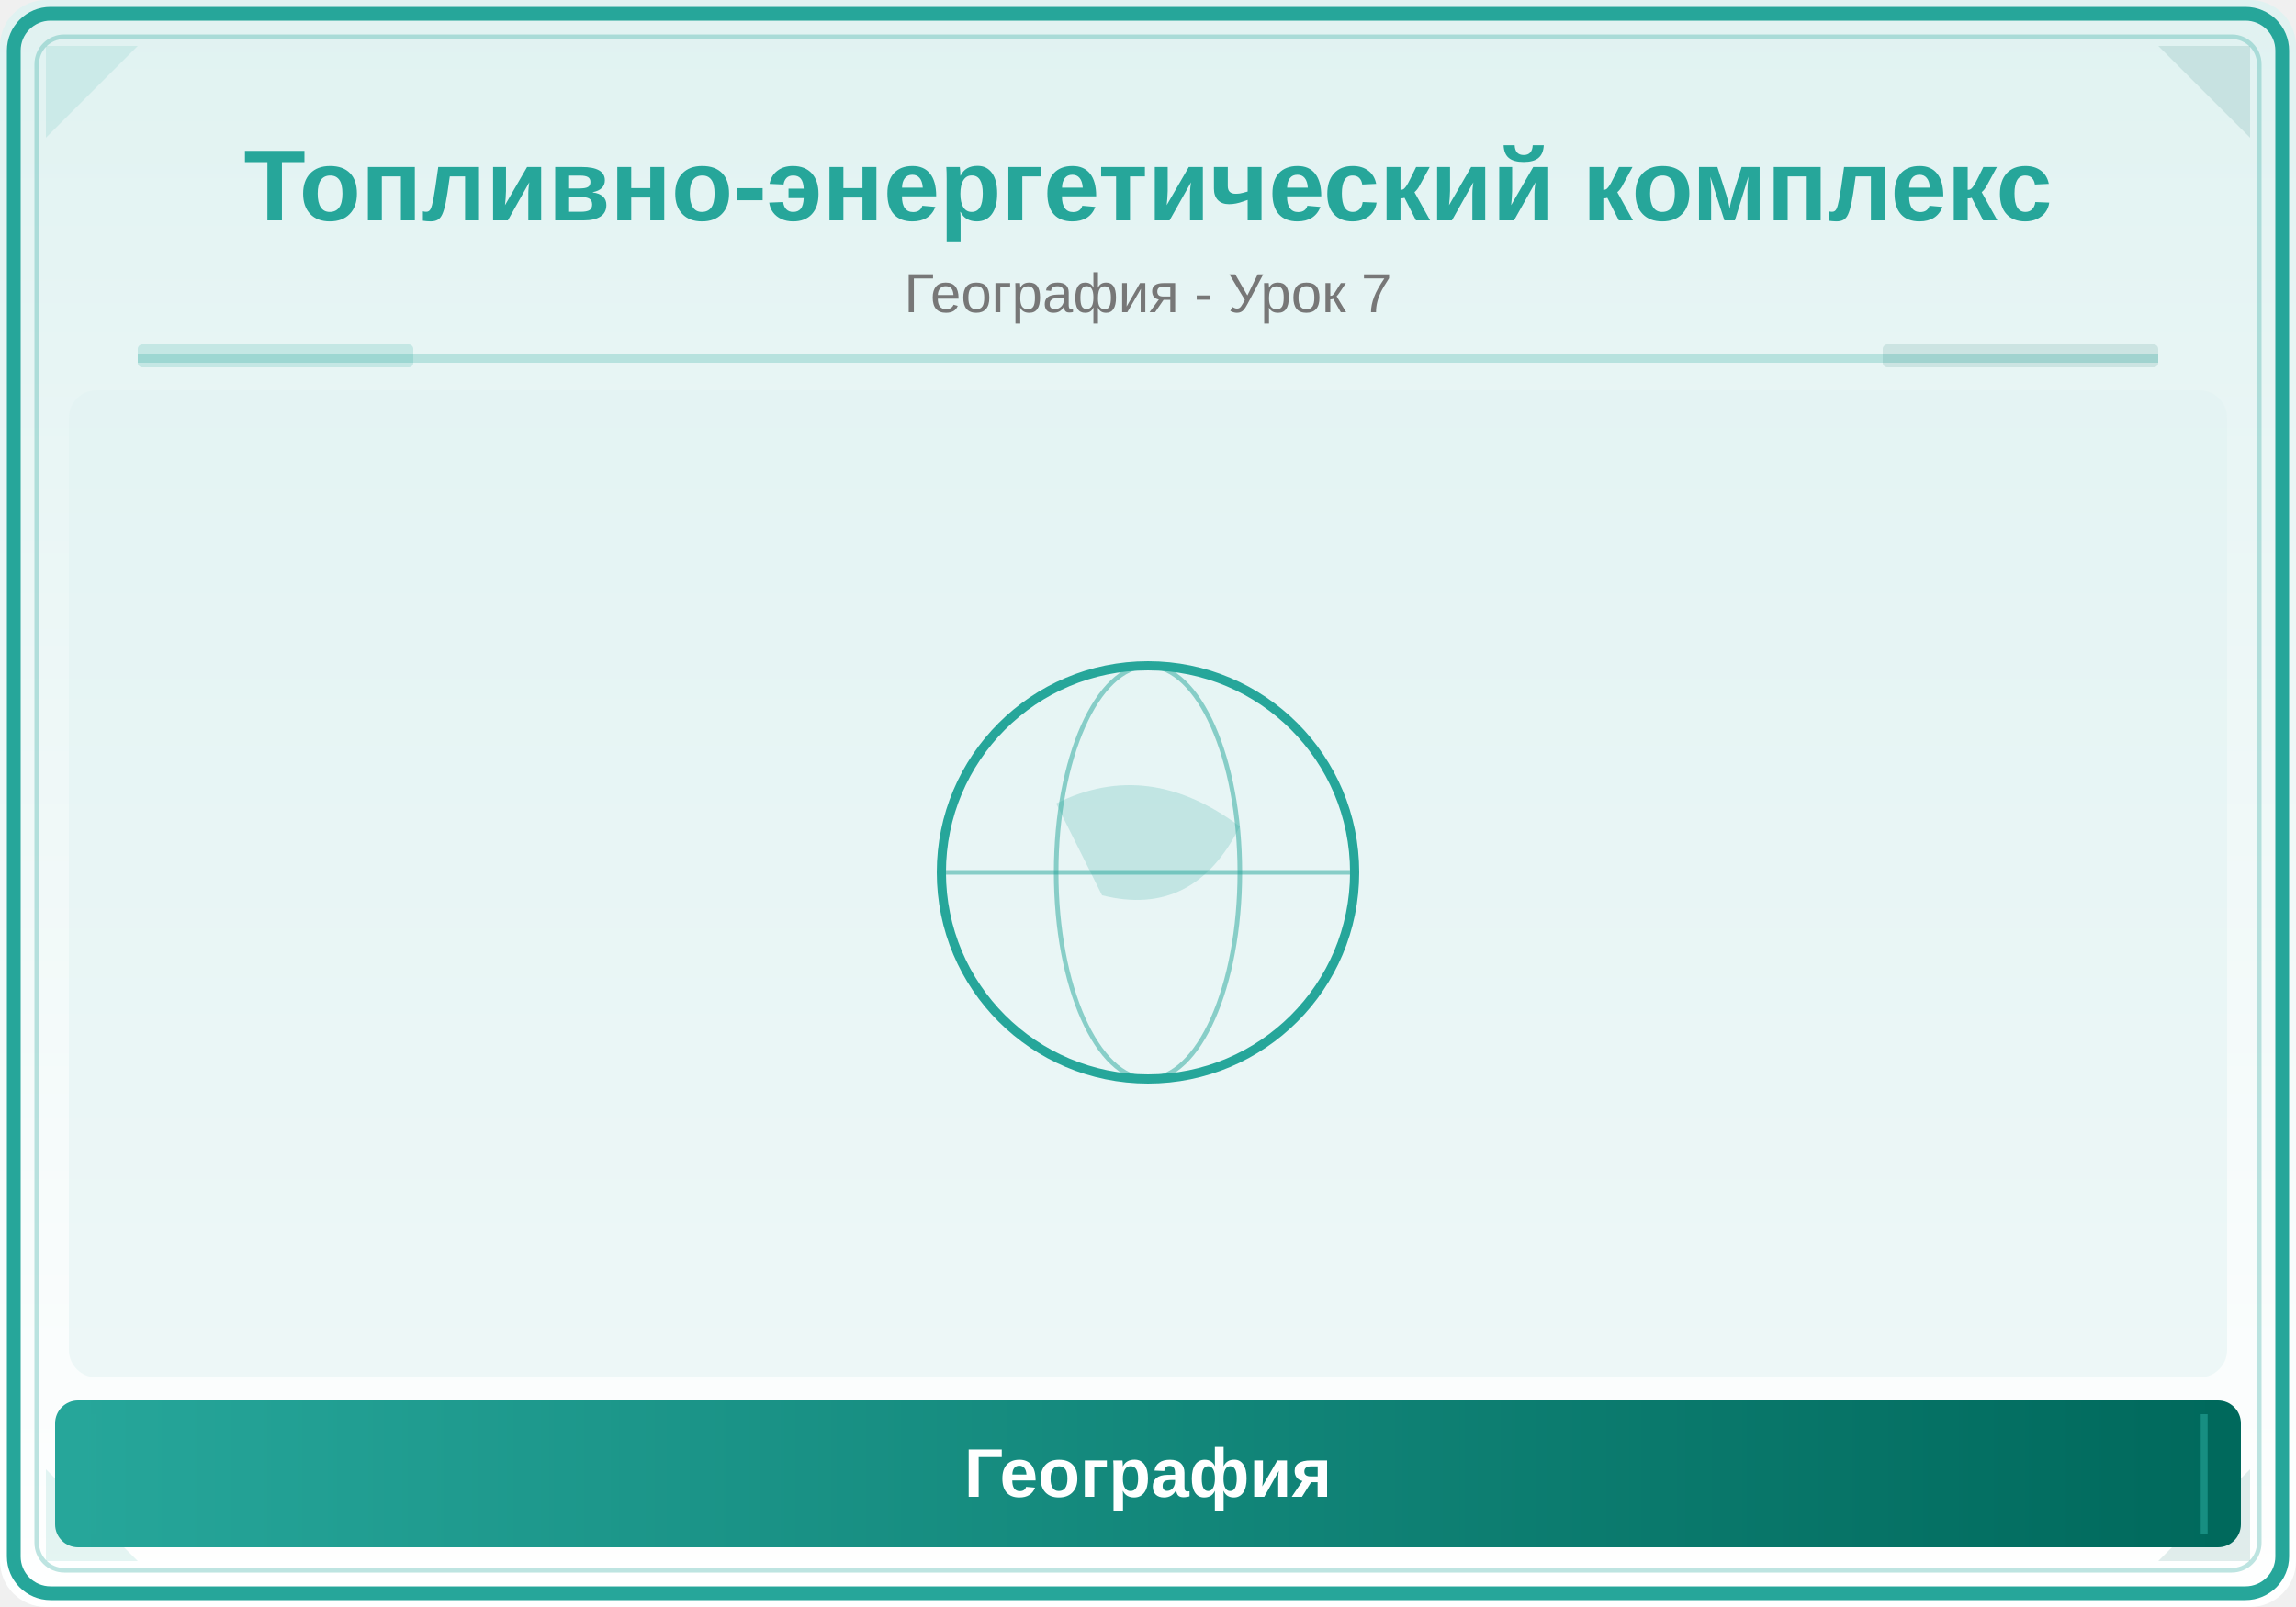
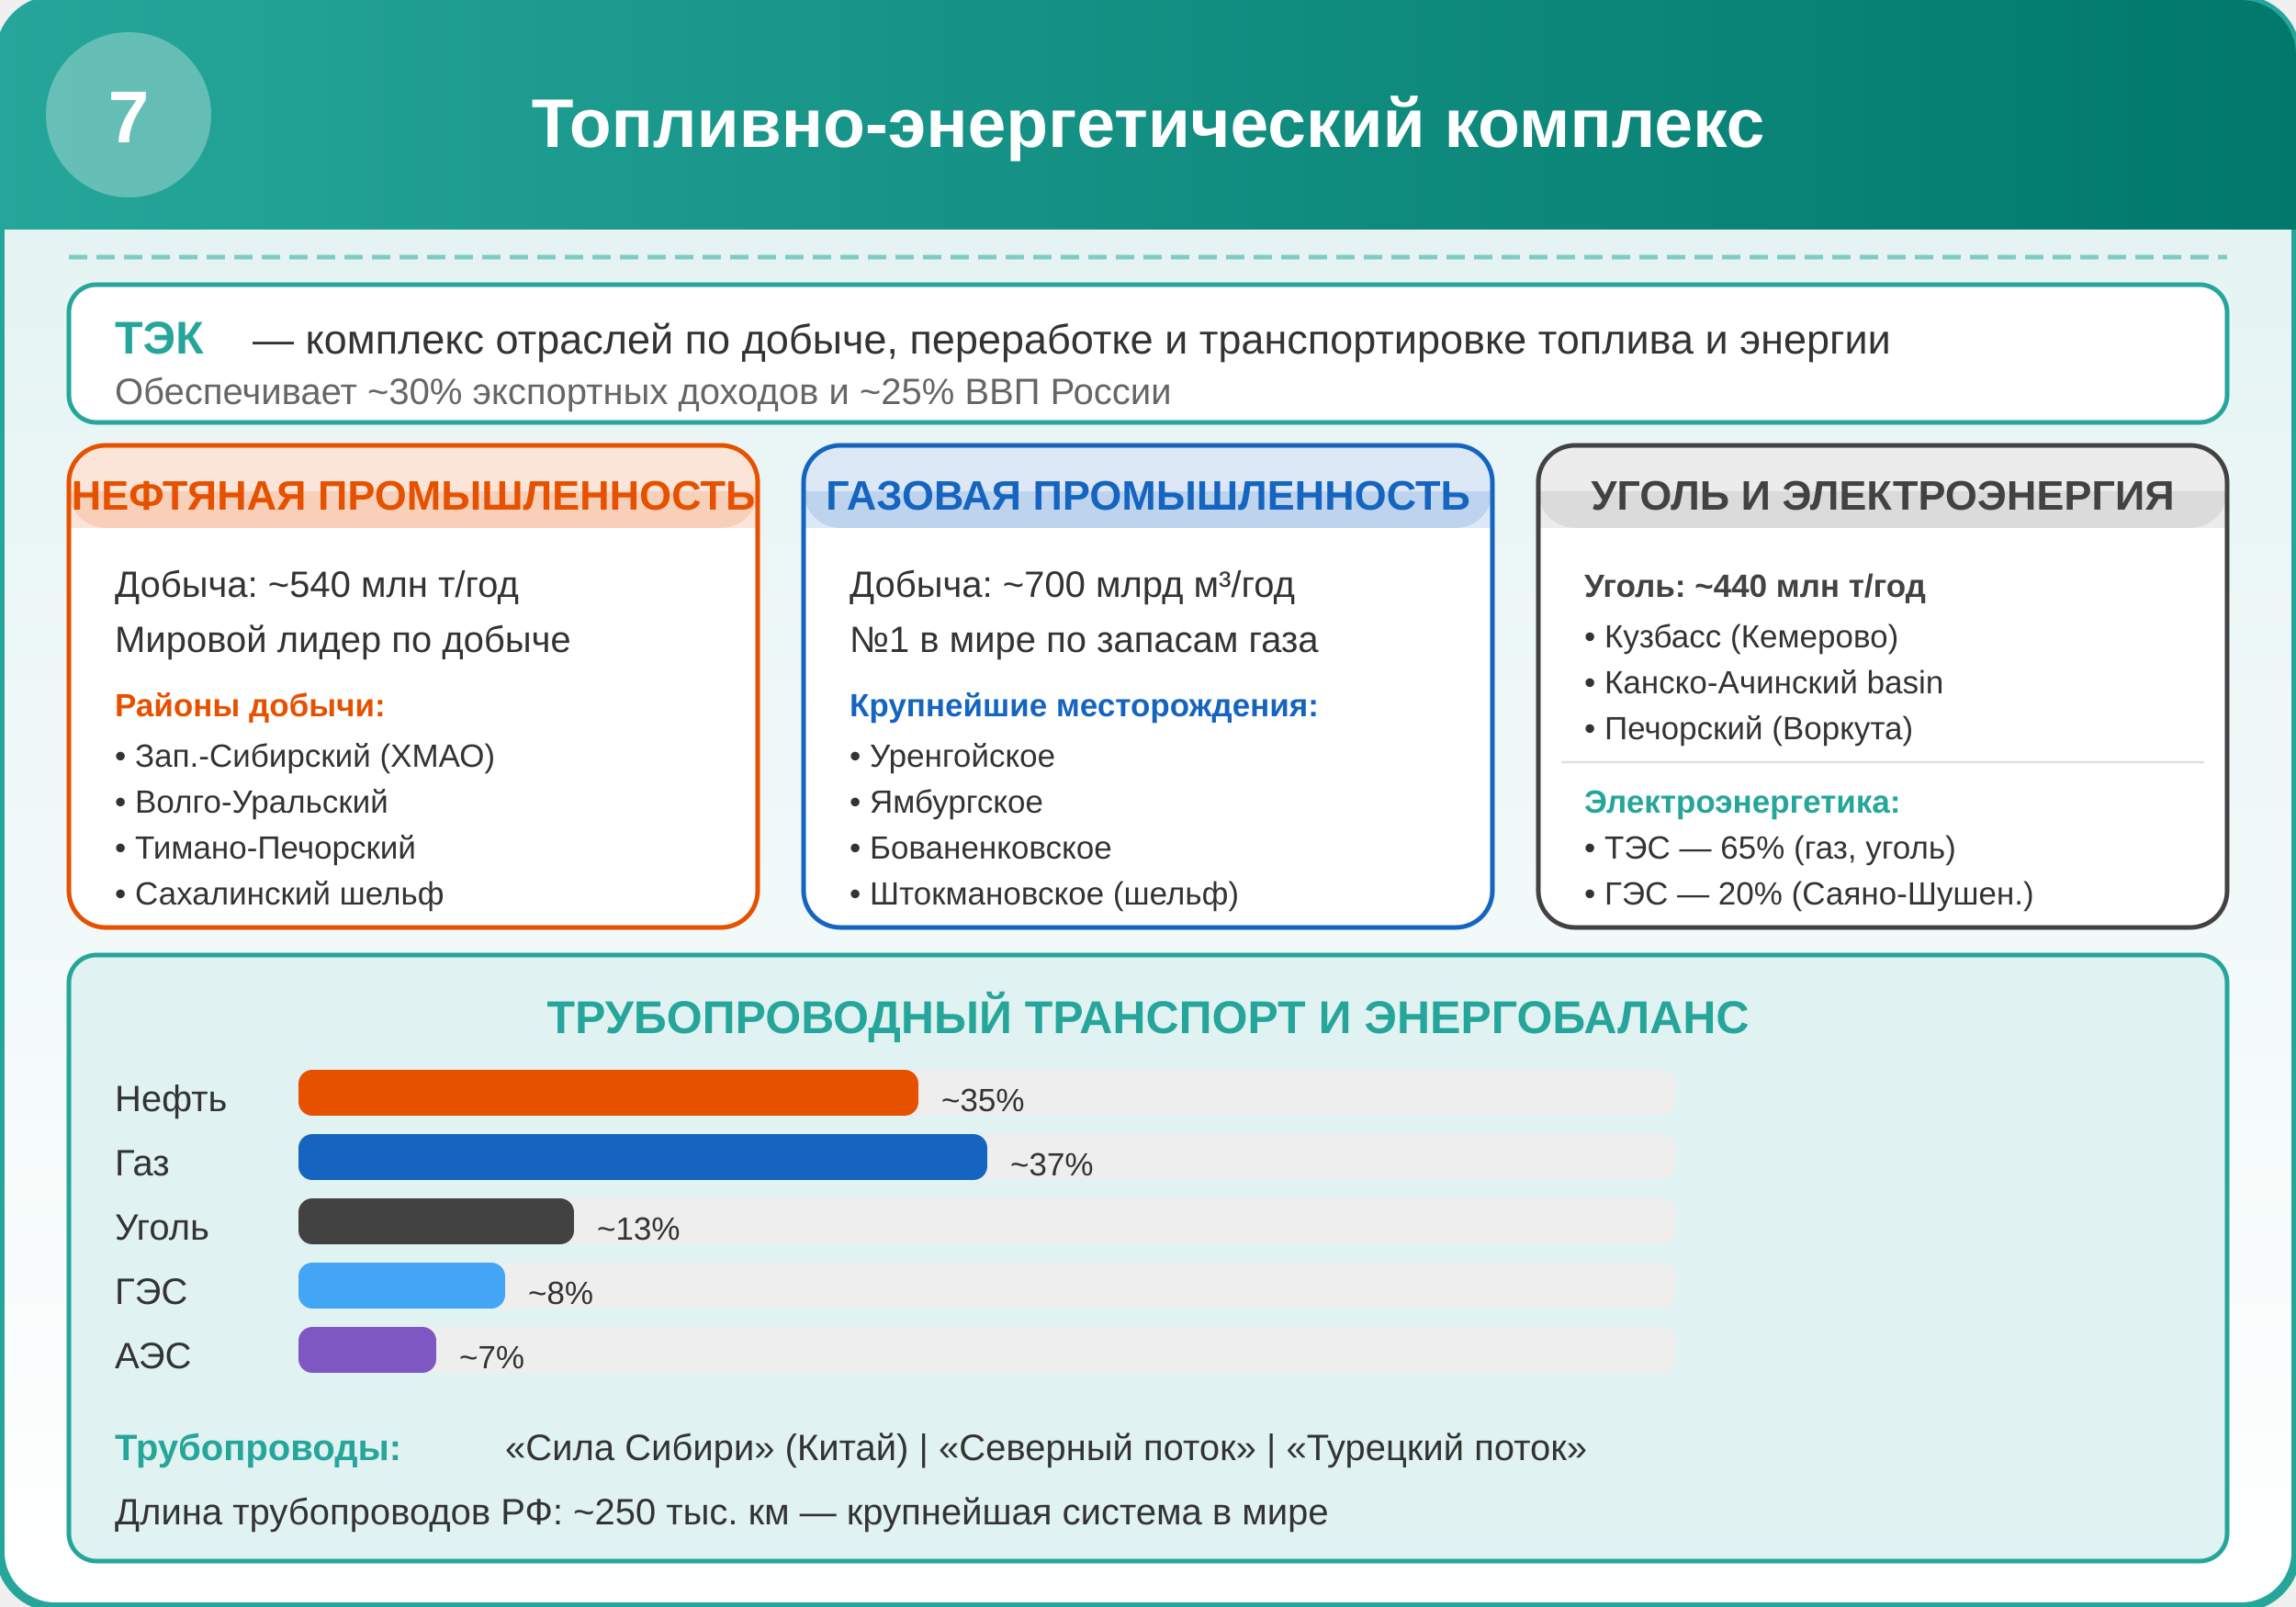
- <svg xmlns="http://www.w3.org/2000/svg" viewBox="0 0 500 350">
+ <svg xmlns="http://www.w3.org/2000/svg" viewBox="0 0 500 350" width="500" height="350">
  <defs>
-     <linearGradient id="bg" x1="0" y1="0" x2="0" y2="1">
-       <stop offset="0%" stop-color="#E0F2F1" />
-       <stop offset="100%" stop-color="#FFFFFF" />
+     <linearGradient id="bg" x1="0%" y1="0%" x2="0%" y2="100%">
+       <stop offset="0%" style="stop-color:#E0F2F1;stop-opacity:1" />
+       <stop offset="100%" style="stop-color:#FFFFFF;stop-opacity:1" />
    </linearGradient>
-     <linearGradient id="panel" x1="0" y1="0" x2="1" y2="0">
-       <stop offset="0%" stop-color="#26A69A" />
-       <stop offset="100%" stop-color="#00695C" />
+     <linearGradient id="headerGrad" x1="0%" y1="0%" x2="100%" y2="0%">
+       <stop offset="0%" style="stop-color:#26A69A;stop-opacity:1" />
+       <stop offset="100%" style="stop-color:#00796B;stop-opacity:1" />
    </linearGradient>
  </defs>
-   <rect width="500" height="350" fill="url(#bg)" rx="10" />
-   <rect x="3" y="3" width="494" height="344" rx="8" fill="none" stroke="#26A69A" stroke-width="3" />
-   <rect x="8" y="8" width="484" height="334" rx="6" fill="none" stroke="#26A69A" stroke-width="1" opacity="0.3" />
-   <polygon points="10,10 30,10 10,30" fill="#26A69A" opacity="0.12" />
-   <polygon points="490,10 470,10 490,30" fill="#00695C" opacity="0.12" />
-   <polygon points="10,340 30,340 10,320" fill="#26A69A" opacity="0.12" />
-   <polygon points="490,340 470,340 490,320" fill="#00695C" opacity="0.12" />
-   <text x="250" y="48" font-family="Arial,sans-serif" font-size="22" font-weight="bold" fill="#26A69A" text-anchor="middle">Топливно-энергетический комплекс</text>
-   <text x="250" y="68" font-family="Arial,sans-serif" font-size="12" fill="#777" text-anchor="middle">География - Урок 7</text>
-   <line x1="30" y1="78" x2="470" y2="78" stroke="#26A69A" stroke-width="2" opacity="0.25" />
-   <rect x="30" y="75" width="60" height="5" fill="#26A69A" opacity="0.18" rx="1" />
-   <rect x="410" y="75" width="60" height="5" fill="#00695C" opacity="0.12" rx="1" />
-   <clipPath id="ill">
-     <rect x="15" y="85" width="470" height="215" rx="6" />
-   </clipPath>
-   <g clip-path="url(#ill)">
-     <rect x="15" y="85" width="470" height="215" fill="#E0F2F1" opacity="0.5" />
-     <circle cx="250" cy="190" r="45" fill="none" stroke="#26A69A" stroke-width="2" />
-     <ellipse cx="250" cy="190" rx="20" ry="45" fill="none" stroke="#26A69A" stroke-width="1" opacity="0.5" />
-     <line x1="205" y1="190" x2="295" y2="190" stroke="#26A69A" stroke-width="1" opacity="0.5" />
-     <path d="M230,175 Q250,165 270,180 Q260,200 240,195 Z" fill="#26A69A" opacity="0.2" />
+   <rect x="0" y="0" width="500" height="350" rx="12" fill="url(#bg)" stroke="#26A69A" stroke-width="2" />
+   <rect x="0" y="0" width="500" height="50" rx="12" fill="url(#headerGrad)" />
+   <rect x="0" y="25" width="500" height="25" fill="url(#headerGrad)" />
+   <circle cx="28" cy="25" r="18" fill="#FFFFFF" opacity="0.3" />
+   <text x="28" y="31" font-family="Arial,sans-serif" font-size="16" font-weight="bold" fill="#FFFFFF" text-anchor="middle">7</text>
+   <text x="250" y="32" font-family="Arial,sans-serif" font-size="15" font-weight="bold" fill="#FFFFFF" text-anchor="middle">Топливно-энергетический комплекс</text>
+   <line x1="15" y1="56" x2="485" y2="56" stroke="#80CBC4" stroke-width="1" stroke-dasharray="4,2" />
+   <rect x="15" y="62" width="470" height="30" rx="6" fill="#FFFFFF" stroke="#26A69A" stroke-width="1" />
+   <text x="25" y="77" font-family="Arial,sans-serif" font-size="10" font-weight="bold" fill="#26A69A">ТЭК</text>
+   <text x="55" y="77" font-family="Arial,sans-serif" font-size="9" fill="#333">— комплекс отраслей по добыче, переработке и транспортировке топлива и энергии</text>
+   <text x="25" y="88" font-family="Arial,sans-serif" font-size="8" fill="#666">Обеспечивает ~30% экспортных доходов и ~25% ВВП России</text>
+   <g transform="translate(15, 97)">
+     <rect x="0" y="0" width="150" height="105" rx="8" fill="#FFFFFF" stroke="#E65100" stroke-width="1" />
+     <rect x="0" y="0" width="150" height="18" rx="8" fill="#E65100" opacity="0.15" />
+     <rect x="0" y="10" width="150" height="8" fill="#E65100" opacity="0.15" />
+     <text x="75" y="14" font-family="Arial,sans-serif" font-size="9" font-weight="bold" fill="#E65100" text-anchor="middle">НЕФТЯНАЯ ПРОМЫШЛЕННОСТЬ</text>
+     <text x="10" y="33" font-family="Arial,sans-serif" font-size="8" fill="#333">Добыча: ~540 млн т/год</text>
+     <text x="10" y="45" font-family="Arial,sans-serif" font-size="8" fill="#333">Мировой лидер по добыче</text>
+     <text x="10" y="59" font-family="Arial,sans-serif" font-size="7" font-weight="bold" fill="#E65100">Районы добычи:</text>
+     <text x="10" y="70" font-family="Arial,sans-serif" font-size="7" fill="#333">• Зап.-Сибирский (ХМАО)</text>
+     <text x="10" y="80" font-family="Arial,sans-serif" font-size="7" fill="#333">• Волго-Уральский</text>
+     <text x="10" y="90" font-family="Arial,sans-serif" font-size="7" fill="#333">• Тимано-Печорский</text>
+     <text x="10" y="100" font-family="Arial,sans-serif" font-size="7" fill="#333">• Сахалинский шельф</text>
  </g>
-   <rect x="12" y="305" width="476" height="32" rx="5" fill="url(#panel)" />
-   <line x1="20" y1="308" x2="20" y2="334" stroke="#26A69A" stroke-width="1.5" opacity="0.6" />
-   <line x1="480" y1="308" x2="480" y2="334" stroke="#26A69A" stroke-width="1.5" opacity="0.6" />
-   <text x="250" y="326" font-family="Arial,sans-serif" font-size="15" text-anchor="middle" fill="white" font-weight="bold">География</text>
+   <g transform="translate(175, 97)">
+     <rect x="0" y="0" width="150" height="105" rx="8" fill="#FFFFFF" stroke="#1565C0" stroke-width="1" />
+     <rect x="0" y="0" width="150" height="18" rx="8" fill="#1565C0" opacity="0.15" />
+     <rect x="0" y="10" width="150" height="8" fill="#1565C0" opacity="0.15" />
+     <text x="75" y="14" font-family="Arial,sans-serif" font-size="9" font-weight="bold" fill="#1565C0" text-anchor="middle">ГАЗОВАЯ ПРОМЫШЛЕННОСТЬ</text>
+     <text x="10" y="33" font-family="Arial,sans-serif" font-size="8" fill="#333">Добыча: ~700 млрд м³/год</text>
+     <text x="10" y="45" font-family="Arial,sans-serif" font-size="8" fill="#333">№1 в мире по запасам газа</text>
+     <text x="10" y="59" font-family="Arial,sans-serif" font-size="7" font-weight="bold" fill="#1565C0">Крупнейшие месторождения:</text>
+     <text x="10" y="70" font-family="Arial,sans-serif" font-size="7" fill="#333">• Уренгойское</text>
+     <text x="10" y="80" font-family="Arial,sans-serif" font-size="7" fill="#333">• Ямбургское</text>
+     <text x="10" y="90" font-family="Arial,sans-serif" font-size="7" fill="#333">• Бованенковское</text>
+     <text x="10" y="100" font-family="Arial,sans-serif" font-size="7" fill="#333">• Штокмановское (шельф)</text>
+   </g>
+   <g transform="translate(335, 97)">
+     <rect x="0" y="0" width="150" height="105" rx="8" fill="#FFFFFF" stroke="#424242" stroke-width="1" />
+     <rect x="0" y="0" width="150" height="18" rx="8" fill="#424242" opacity="0.1" />
+     <rect x="0" y="10" width="150" height="8" fill="#424242" opacity="0.1" />
+     <text x="75" y="14" font-family="Arial,sans-serif" font-size="9" font-weight="bold" fill="#424242" text-anchor="middle">УГОЛЬ И ЭЛЕКТРОЭНЕРГИЯ</text>
+     <text x="10" y="33" font-family="Arial,sans-serif" font-size="7" font-weight="bold" fill="#424242">Уголь: ~440 млн т/год</text>
+     <text x="10" y="44" font-family="Arial,sans-serif" font-size="7" fill="#333">• Кузбасс (Кемерово)</text>
+     <text x="10" y="54" font-family="Arial,sans-serif" font-size="7" fill="#333">• Канско-Ачинский basin</text>
+     <text x="10" y="64" font-family="Arial,sans-serif" font-size="7" fill="#333">• Печорский (Воркута)</text>
+     <line x1="5" y1="69" x2="145" y2="69" stroke="#E0E0E0" stroke-width="0.5" />
+     <text x="10" y="80" font-family="Arial,sans-serif" font-size="7" font-weight="bold" fill="#26A69A">Электроэнергетика:</text>
+     <text x="10" y="90" font-family="Arial,sans-serif" font-size="7" fill="#333">• ТЭС — 65% (газ, уголь)</text>
+     <text x="10" y="100" font-family="Arial,sans-serif" font-size="7" fill="#333">• ГЭС — 20% (Саяно-Шушен.)</text>
+   </g>
+   <rect x="15" y="208" width="470" height="132" rx="6" fill="#E0F2F1" stroke="#26A69A" stroke-width="1" />
+   <text x="250" y="225" font-family="Arial,sans-serif" font-size="10" font-weight="bold" fill="#26A69A" text-anchor="middle">ТРУБОПРОВОДНЫЙ ТРАНСПОРТ И ЭНЕРГОБАЛАНС</text>
+   <text x="25" y="242" font-family="Arial,sans-serif" font-size="8" fill="#333">Нефть</text>
+   <rect x="65" y="233" width="300" height="10" rx="3" fill="#EEEEEE" />
+   <rect x="65" y="233" width="135" height="10" rx="3" fill="#E65100" />
+   <text x="205" y="242" font-family="Arial,sans-serif" font-size="7" fill="#333">~35%</text>
+   <text x="25" y="256" font-family="Arial,sans-serif" font-size="8" fill="#333">Газ</text>
+   <rect x="65" y="247" width="300" height="10" rx="3" fill="#EEEEEE" />
+   <rect x="65" y="247" width="150" height="10" rx="3" fill="#1565C0" />
+   <text x="220" y="256" font-family="Arial,sans-serif" font-size="7" fill="#333">~37%</text>
+   <text x="25" y="270" font-family="Arial,sans-serif" font-size="8" fill="#333">Уголь</text>
+   <rect x="65" y="261" width="300" height="10" rx="3" fill="#EEEEEE" />
+   <rect x="65" y="261" width="60" height="10" rx="3" fill="#424242" />
+   <text x="130" y="270" font-family="Arial,sans-serif" font-size="7" fill="#333">~13%</text>
+   <text x="25" y="284" font-family="Arial,sans-serif" font-size="8" fill="#333">ГЭС</text>
+   <rect x="65" y="275" width="300" height="10" rx="3" fill="#EEEEEE" />
+   <rect x="65" y="275" width="45" height="10" rx="3" fill="#42A5F5" />
+   <text x="115" y="284" font-family="Arial,sans-serif" font-size="7" fill="#333">~8%</text>
+   <text x="25" y="298" font-family="Arial,sans-serif" font-size="8" fill="#333">АЭС</text>
+   <rect x="65" y="289" width="300" height="10" rx="3" fill="#EEEEEE" />
+   <rect x="65" y="289" width="30" height="10" rx="3" fill="#7E57C2" />
+   <text x="100" y="298" font-family="Arial,sans-serif" font-size="7" fill="#333">~7%</text>
+   <text x="25" y="318" font-family="Arial,sans-serif" font-size="8" font-weight="bold" fill="#26A69A">Трубопроводы:</text>
+   <text x="110" y="318" font-family="Arial,sans-serif" font-size="8" fill="#333">«Сила Сибири» (Китай) | «Северный поток» | «Турецкий поток»</text>
+   <text x="25" y="332" font-family="Arial,sans-serif" font-size="8" fill="#333">Длина трубопроводов РФ: ~250 тыс. км — крупнейшая система в мире</text>
</svg>
